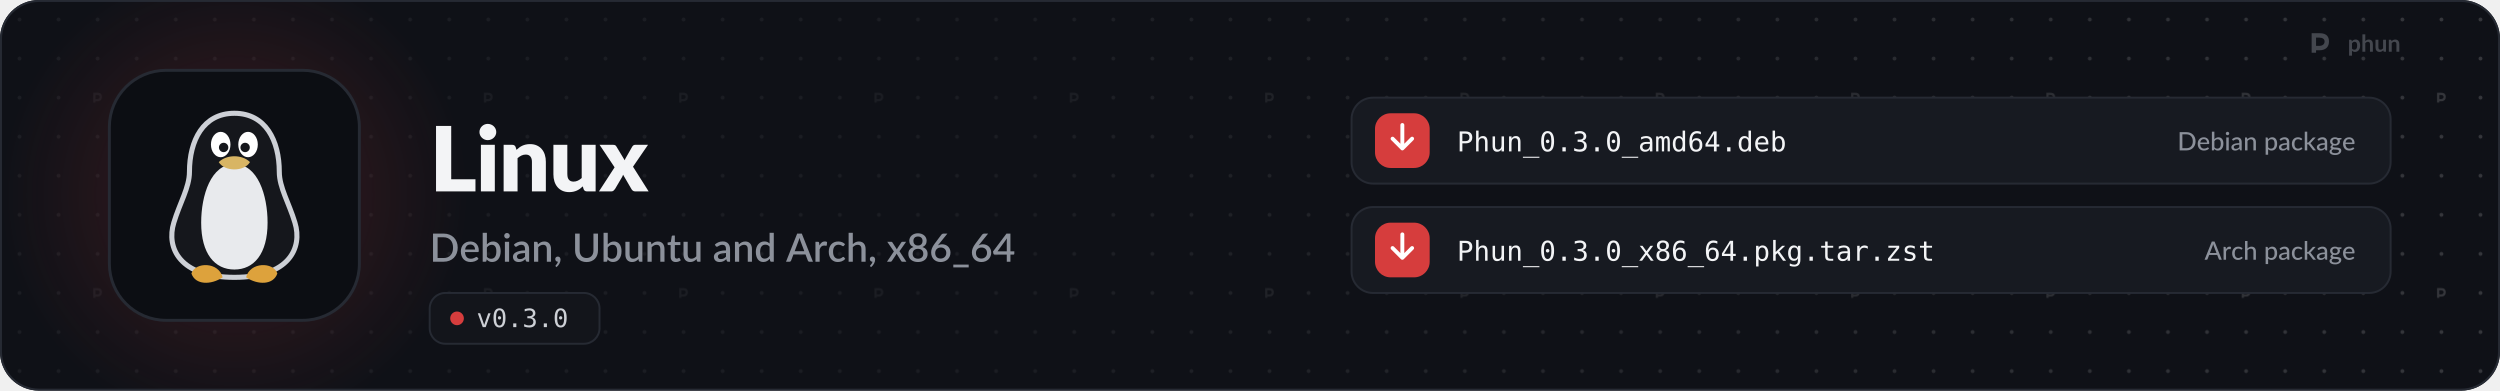
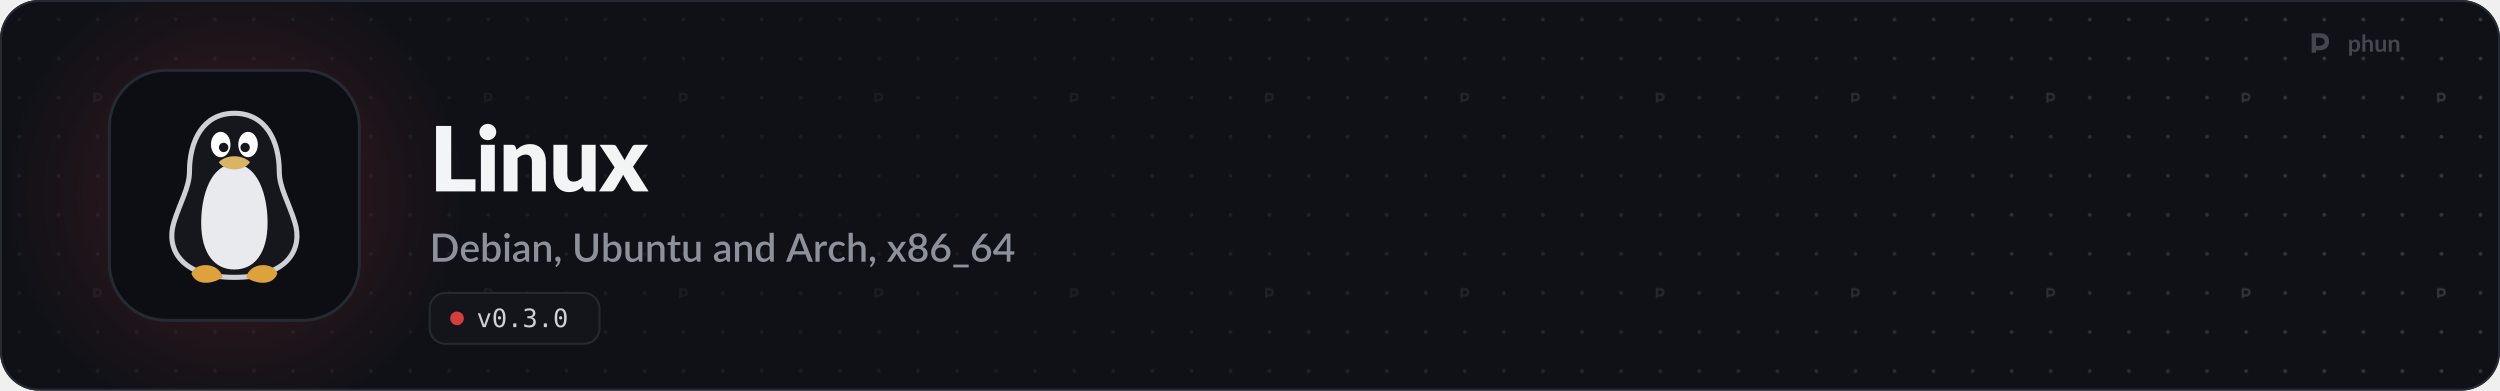
<svg xmlns="http://www.w3.org/2000/svg" width="1280" height="200" viewBox="0 0 1280 200" role="img" aria-labelledby="t d">
  <style>
  .pulse { animation: pulse 2.6s ease-in-out infinite; }
  .pulse.b { animation-delay: .5s; }
  .pulse.c { animation-delay: 1s; }
  @keyframes pulse { 0%, 100% { opacity: 1; } 50% { opacity: .35; } }
  .flow { stroke-dasharray: 4 6; animation: flow 1.6s linear infinite; }
  @keyframes flow { to { stroke-dashoffset: -20; } }
  .blink { animation: blink 1.1s steps(1) infinite; }
  @keyframes blink { 50% { opacity: 0; } }
  .rise { animation: rise .7s cubic-bezier(.2,.7,.2,1) both; }
  @keyframes rise { from { opacity: 0; transform: translateY(8px); } }
  .spin { transform-box: fill-box; transform-origin: center; animation: spin 6s linear infinite; }
  @keyframes spin { to { transform: rotate(360deg); } }
  .bob { animation: bob 3s ease-in-out infinite; }
  @keyframes bob { 50% { transform: translateY(-4px); } }

  .sway { transform-box: view-box; transform-origin: 52px 22px; animation: sway 3.2s ease-in-out infinite; }
  @keyframes sway { 0%, 100% { transform: rotate(-6deg); } 50% { transform: rotate(8deg); } }
  .pane { animation: pane 4s ease-in-out infinite; }
  @keyframes pane { 0%, 100% { opacity: .55; } 12%, 30% { opacity: 1; } 45% { opacity: .55; } }
  .waddle { transform-box: view-box; transform-origin: 50px 96px; animation: waddle 1.6s ease-in-out infinite; }
  @keyframes waddle { 0%, 100% { transform: rotate(-5deg); } 50% { transform: rotate(5deg); } }
  .lid { transform-box: fill-box; transform-origin: center; animation: lid 4.5s infinite; }
  @keyframes lid { 0%, 92%, 100% { transform: scaleY(1); } 95% { transform: scaleY(.1); } }
  .drop { animation: drop 1.8s ease-in-out infinite; }
  @keyframes drop { 0%, 100% { transform: translateY(-2px); } 50% { transform: translateY(3px); } }

  @media (prefers-reduced-motion: reduce) { * { animation: none !important; } }
</style>
  <defs>
    <path id="k21" d="M1019 -270L1019 0L141 0L141 -1457L479 -1457L479 -270L1019 -270Z" />
    <path id="k98" d="M422 -1037L422 0L112 0L112 -1037L422 -1037ZM454 -1321Q454 -1284 439 -1251.5Q424 -1219 398 -1194.5Q372 -1170 337.5 -1155.5Q303 -1141 264 -1141Q226 -1141 193 -1155.5Q160 -1170 134.5 -1194.5Q109 -1219 94.5 -1251.5Q80 -1284 80 -1321Q80 -1359 94.5 -1392Q109 -1425 134.5 -1450Q160 -1475 193 -1489Q226 -1503 264 -1503Q303 -1503 337.5 -1489Q372 -1475 398 -1450Q424 -1425 439 -1392Q454 -1359 454 -1321Z" />
    <path id="k109" d="M391 -925Q421 -953 453 -977Q485 -1001 521.5 -1017.5Q558 -1034 600.5 -1043.5Q643 -1053 693 -1053Q778 -1053 843.5 -1023.5Q909 -994 954 -941.5Q999 -889 1022 -816.5Q1045 -744 1045 -659L1045 0L735 0L735 -659Q735 -735 700 -777.5Q665 -820 597 -820Q546 -820 501.5 -798.5Q457 -777 415 -740L415 0L105 0L105 -1037L297 -1037Q355 -1037 373 -985L391 -925Z" />
    <path id="k134" d="M1035 -1037L1035 0L843 0Q785 0 767 -52L749 -112Q719 -83 687 -59.5Q655 -36 618.5 -19.5Q582 -3 539.5 6.5Q497 16 447 16Q362 16 296.5 -13.5Q231 -43 186 -96Q141 -149 118 -221Q95 -293 95 -379L95 -1037L405 -1037L405 -379Q405 -302 440 -260Q475 -218 543 -218Q594 -218 638.5 -239.5Q683 -261 725 -298L725 -1037L1035 -1037Z" />
    <path id="k138" d="M1097 0L799 0Q766 0 745.5 -16Q725 -32 713 -54L528 -372Q523 -355 516 -340Q509 -325 501 -312L349 -54Q335 -34 316 -17Q297 0 267 0L-9 0L339 -536L5 -1037L303 -1037Q336 -1037 351.5 -1028.5Q367 -1020 379 -1000L564 -693Q570 -711 579 -728.5Q588 -746 599 -764L731 -995Q745 -1017 760.5 -1027Q776 -1037 799 -1037L1083 -1037L749 -550L1097 0Z" />
    <path id="s9" d="M1435 -720Q1435 -560 1383 -427.5Q1331 -295 1236.5 -200Q1142 -105 1009.5 -52.5Q877 0 715 0L171 0L171 -1440L715 -1440Q877 -1440 1009.5 -1387.5Q1142 -1335 1236.5 -1240Q1331 -1145 1383 -1012.5Q1435 -880 1435 -720ZM1196 -720Q1196 -844 1162.5 -943Q1129 -1042 1066.5 -1110Q1004 -1178 915 -1214.5Q826 -1251 715 -1251L406 -1251L406 -189L715 -189Q826 -189 915 -225Q1004 -261 1066.5 -329.5Q1129 -398 1162.5 -496.5Q1196 -595 1196 -720Z" />
    <path id="s59" d="M800 -625Q800 -679 784.5 -725.5Q769 -772 739 -806.5Q709 -841 664.5 -860.5Q620 -880 562 -880Q445 -880 378 -813Q311 -746 293 -625L800 -625ZM287 -493Q291 -406 314 -342.5Q337 -279 375.5 -237Q414 -195 467.5 -174.5Q521 -154 587 -154Q650 -154 696 -168.5Q742 -183 776 -200.5Q810 -218 834 -232.5Q858 -247 878 -247Q904 -247 918 -227L979 -148Q941 -103 893 -72Q845 -41 791 -21.5Q737 -2 680 6.5Q623 15 569 15Q463 15 372.5 -20.5Q282 -56 215.5 -125Q149 -194 111.5 -296Q74 -398 74 -531Q74 -637 107.5 -729Q141 -821 203.5 -889Q266 -957 355.5 -996.5Q445 -1036 558 -1036Q652 -1036 732 -1005.5Q812 -975 870 -916Q928 -857 960.5 -771.5Q993 -686 993 -577Q993 -527 982 -510Q971 -493 942 -493L287 -493Z" />
    <path id="s48" d="M346 -256Q391 -198 444.5 -174.5Q498 -151 561 -151Q688 -151 759 -243Q830 -335 830 -528Q830 -704 768.5 -785Q707 -866 593 -866Q514 -866 455.5 -830.5Q397 -795 346 -729L346 -256ZM346 -885Q409 -954 487 -995Q565 -1036 665 -1036Q754 -1036 825.5 -1001.5Q897 -967 947 -902Q997 -837 1024 -744.5Q1051 -652 1051 -536Q1051 -412 1020.5 -310.5Q990 -209 933 -136.5Q876 -64 795 -24.5Q714 15 614 15Q565 15 525 5.5Q485 -4 451 -22Q417 -40 388.5 -65Q360 -90 334 -122L325 -43Q320 -20 307 -10Q294 0 271 0L131 0L131 -1480L346 -1480L346 -885Z" />
    <path id="s98" d="M355 -1020L355 0L140 0L140 -1020L355 -1020ZM391 -1328Q391 -1299 379.5 -1273Q368 -1247 348 -1227.5Q328 -1208 301.5 -1196.5Q275 -1185 245 -1185Q216 -1185 190.5 -1196.5Q165 -1208 146 -1227.5Q127 -1247 115.5 -1273Q104 -1299 104 -1328Q104 -1358 115.5 -1384Q127 -1410 146 -1429.5Q165 -1449 190.5 -1460.5Q216 -1472 245 -1472Q275 -1472 301.5 -1460.5Q328 -1449 348 -1429.5Q368 -1410 379.5 -1384Q391 -1358 391 -1328Z" />
    <path id="s45" d="M676 -446Q561 -442 482 -427.5Q403 -413 354 -390.5Q305 -368 283.5 -337Q262 -306 262 -269Q262 -233 273.5 -207.5Q285 -182 305.5 -165.5Q326 -149 353.5 -141.5Q381 -134 414 -134Q498 -134 558.5 -165.5Q619 -197 676 -257L676 -446ZM106 -878Q279 -1039 518 -1039Q606 -1039 674.5 -1010.5Q743 -982 789.5 -930Q836 -878 860.5 -806.5Q885 -735 885 -648L885 0L789 0Q758 0 742 -9.5Q726 -19 715 -48L694 -131Q655 -96 617 -68.5Q579 -41 538.5 -22Q498 -3 451.5 6.5Q405 16 349 16Q287 16 233.5 -1Q180 -18 141 -52.5Q102 -87 79.5 -138Q57 -189 57 -258Q57 -317 88.5 -373Q120 -429 192.5 -473.5Q265 -518 383.5 -547Q502 -576 676 -580L676 -648Q676 -758 629 -812Q582 -866 491 -866Q429 -866 387 -850.5Q345 -835 314 -817Q283 -799 259 -783.5Q235 -768 208 -768Q186 -768 170.5 -779.5Q155 -791 145 -808L106 -878Z" />
    <path id="s109" d="M332 -885Q365 -919 400.5 -946.5Q436 -974 476 -994Q516 -1014 561 -1025Q606 -1036 659 -1036Q743 -1036 806.5 -1008Q870 -980 913.5 -929Q957 -878 979 -806.5Q1001 -735 1001 -649L1001 0L787 0L787 -649Q787 -752 739.5 -809Q692 -866 595 -866Q523 -866 461.5 -833Q400 -800 346 -743L346 0L131 0L131 -1020L261 -1020Q305 -1020 317 -979L332 -885Z" />
    <path id="s311" d="M227 -1Q198 -1 174 -11.5Q150 -22 132.5 -40.5Q115 -59 105.5 -84Q96 -109 96 -139Q96 -165 105.5 -188Q115 -211 132.5 -228Q150 -245 174.5 -254.5Q199 -264 228 -264Q262 -264 288 -251.5Q314 -239 331.5 -217.5Q349 -196 357.5 -167.5Q366 -139 366 -107Q366 -61 352.5 -10Q339 41 312.5 91.5Q286 142 247.5 190Q209 238 160 278L123 244Q115 236 111.5 229Q108 222 108 211Q108 194 125 179Q135 168 151 150Q167 132 183 109Q199 86 212.5 58Q226 30 232 -1L227 -1Z" />
    <path id="s38" d="M739 -189Q822 -189 887.5 -217Q953 -245 998.5 -295Q1044 -345 1068 -415.5Q1092 -486 1092 -572L1092 -1440L1325 -1440L1325 -572Q1325 -445 1284.5 -337Q1244 -229 1168 -150.5Q1092 -72 983.5 -27.5Q875 17 739 17Q603 17 494.5 -27.5Q386 -72 310 -150.5Q234 -229 193.5 -337Q153 -445 153 -572L153 -1440L387 -1440L387 -573Q387 -487 411 -416.5Q435 -346 480 -295.5Q525 -245 590.5 -217Q656 -189 739 -189Z" />
    <path id="s134" d="M991 -1020L991 0L861 0Q818 0 806 -41L790 -136Q758 -102 722.5 -74Q687 -46 647 -26Q607 -6 561.5 5Q516 16 464 16Q380 16 316 -12Q252 -40 208.5 -91Q165 -142 143 -213.5Q121 -285 121 -371L121 -1020L336 -1020L336 -371Q336 -268 383.5 -211Q431 -154 528 -154Q599 -154 660.5 -186.5Q722 -219 776 -276L776 -1020L991 -1020Z" />
    <path id="s124" d="M458 16Q331 16 262.5 -55.5Q194 -127 194 -257L194 -851L82 -851Q64 -851 51 -862.5Q38 -874 38 -897L38 -984L203 -1008L250 -1303Q255 -1320 267 -1330.5Q279 -1341 299 -1341L409 -1341L409 -1006L692 -1006L692 -851L409 -851L409 -272Q409 -217 436 -188Q463 -159 508 -159Q533 -159 551 -165.5Q569 -172 582 -179.5Q595 -187 604.5 -193.5Q614 -200 623 -200Q641 -200 652 -180L716 -75Q666 -31 598 -7.5Q530 16 458 16Z" />
    <path id="s55" d="M782 -769Q737 -827 683 -850Q629 -873 566 -873Q440 -873 369 -780.5Q298 -688 298 -507Q298 -413 314 -346.5Q330 -280 360 -238Q390 -196 433 -177Q476 -158 530 -158Q612 -158 671.5 -193.5Q731 -229 782 -294L782 -769ZM997 -1480L997 0L867 0Q824 0 812 -41L793 -152Q729 -77 647.5 -31Q566 15 458 15Q372 15 302 -19.5Q232 -54 182 -120Q132 -186 104.5 -283.5Q77 -381 77 -507Q77 -621 107.5 -718Q138 -815 195 -886.5Q252 -958 333.5 -998.5Q415 -1039 516 -1039Q606 -1039 669 -1010.5Q732 -982 782 -931L782 -1480L997 -1480Z" />
    <path id="s3" d="M933 -540L735 -1066Q711 -1127 686 -1221Q675 -1174 662 -1134.5Q649 -1095 638 -1065L440 -540L933 -540ZM1376 0L1195 0Q1164 0 1145 -15.5Q1126 -31 1116 -54L996 -372L376 -372L256 -54Q248 -34 228 -17Q208 0 178 0L-3 0L568 -1440L805 -1440L1376 0Z" />
    <path id="s117" d="M334 -831Q382 -928 450 -983.5Q518 -1039 613 -1039Q646 -1039 675 -1031.5Q704 -1024 727 -1009L712 -847Q708 -830 699.5 -823.5Q691 -817 677 -817Q662 -817 634 -822.5Q606 -828 575 -828Q530 -828 495.5 -815Q461 -802 433.5 -777Q406 -752 385 -716Q364 -680 346 -634L346 0L131 0L131 -1020L256 -1020Q290 -1020 303 -1007.5Q316 -995 321 -964L334 -831Z" />
    <path id="s49" d="M852 -820Q842 -807 833 -800Q824 -793 807 -793Q790 -793 771.5 -805Q753 -817 727.5 -831.5Q702 -846 666 -858Q630 -870 576 -870Q506 -870 453.5 -845Q401 -820 365.5 -773.5Q330 -727 312.5 -660.5Q295 -594 295 -511Q295 -425 314 -358Q333 -291 368.5 -245Q404 -199 454.5 -175Q505 -151 568 -151Q630 -151 669 -166Q708 -181 734 -199Q760 -217 778.5 -232Q797 -247 818 -247Q844 -247 858 -227L919 -148Q882 -103 837 -72Q792 -41 742 -21.5Q692 -2 638 6.5Q584 15 529 15Q434 15 351.5 -20.5Q269 -56 207.5 -123.5Q146 -191 110.5 -288.5Q75 -386 75 -511Q75 -624 107 -720.5Q139 -817 200.5 -887Q262 -957 353 -996.5Q444 -1036 563 -1036Q674 -1036 758.5 -1000Q843 -964 909 -898L852 -820Z" />
    <path id="s95" d="M346 -899Q409 -961 484 -998.5Q559 -1036 659 -1036Q743 -1036 806.5 -1008Q870 -980 913.5 -929Q957 -878 979 -806.5Q1001 -735 1001 -649L1001 0L787 0L787 -649Q787 -752 739.5 -809Q692 -866 595 -866Q523 -866 461.5 -833Q400 -800 346 -743L346 0L131 0L131 -1480L346 -1480L346 -899Z" />
    <path id="s138" d="M1007 0L801 0Q776 0 761.5 -13Q747 -26 738 -42L503 -419Q494 -385 479 -360L266 -42Q255 -26 241.5 -13Q228 0 206 0L14 0L367 -526L28 -1020L234 -1020Q259 -1020 270.5 -1012.5Q282 -1005 291 -990L522 -630Q531 -663 550 -693L745 -986Q765 -1020 796 -1020L993 -1020L654 -535L1007 0Z" />
    <path id="s1142" d="M580 -154Q645 -154 696 -172.5Q747 -191 781.5 -224.5Q816 -258 834 -304Q852 -350 852 -404Q852 -470 831.5 -518Q811 -566 774.5 -597.5Q738 -629 688 -644.5Q638 -660 580 -660Q522 -660 472 -644.5Q422 -629 385.5 -597.5Q349 -566 328.5 -518Q308 -470 308 -404Q308 -350 326 -304Q344 -258 378.5 -224.5Q413 -191 464 -172.5Q515 -154 580 -154ZM580 -1291Q521 -1291 476.5 -1273Q432 -1255 403 -1225Q374 -1195 359.5 -1154.5Q345 -1114 345 -1069Q345 -1024 357.5 -981Q370 -938 397.5 -904.5Q425 -871 470 -851Q515 -831 580 -831Q645 -831 690 -851Q735 -871 762.5 -904.5Q790 -938 802.5 -981Q815 -1024 815 -1069Q815 -1114 800.5 -1154.5Q786 -1195 756.5 -1225Q727 -1255 683 -1273Q639 -1291 580 -1291ZM807 -751Q940 -710 1006.5 -621Q1073 -532 1073 -400Q1073 -305 1037 -228Q1001 -151 936 -97Q871 -43 780.5 -13.5Q690 16 580 16Q470 16 379.5 -13.5Q289 -43 224 -97Q159 -151 123 -228Q87 -305 87 -400Q87 -532 153.5 -621Q220 -710 353 -751Q245 -794 190.5 -876Q136 -958 136 -1073Q136 -1154 168 -1224Q200 -1294 258.5 -1345.5Q317 -1397 399 -1426.5Q481 -1456 580 -1456Q679 -1456 760.5 -1426.5Q842 -1397 900.5 -1345.5Q959 -1294 991.5 -1224Q1024 -1154 1024 -1073Q1024 -958 969.5 -876Q915 -794 807 -751Z" />
    <path id="s1141" d="M578 -162Q643 -162 697 -183.5Q751 -205 789.5 -243Q828 -281 849 -333Q870 -385 870 -446Q870 -512 849.5 -564.5Q829 -617 791.5 -653Q754 -689 701.5 -708.5Q649 -728 586 -728Q521 -728 468.5 -706Q416 -684 379 -646Q342 -608 322 -557Q302 -506 302 -449Q302 -385 320 -332Q338 -279 373 -241.5Q408 -204 459.5 -183Q511 -162 578 -162ZM499 -910Q483 -890 468.5 -872Q454 -854 440 -836Q486 -862 541 -877Q596 -892 659 -892Q743 -892 820 -864.5Q897 -837 955.5 -782.5Q1014 -728 1049 -647.5Q1084 -567 1084 -462Q1084 -362 1047.5 -275Q1011 -188 945 -123.5Q879 -59 786.5 -21.5Q694 16 582 16Q470 16 380 -20Q290 -56 226.5 -121.5Q163 -187 129 -279Q95 -371 95 -484Q95 -582 137 -689Q179 -796 267 -914L621 -1389Q637 -1410 667.5 -1425Q698 -1440 736 -1440L926 -1440L499 -910Z" />
    <path id="s333" d="M857 148L857 290L69 290L69 148L857 148Z" />
    <path id="s403" d="M721 -532L721 -1058Q721 -1121 730 -1196L246 -532L721 -532ZM1107 -532L1107 -408Q1107 -390 1095.5 -377Q1084 -364 1061 -364L908 -364L908 0L721 0L721 -364L98 -364Q75 -364 58.5 -377.5Q42 -391 37 -411L15 -521L706 -1441L908 -1441L908 -532L1107 -532Z" />
    <path id="o89" d="M100 -1120L291 -1120L616 -180L942 -1120L1133 -1120L735 0L498 0L100 -1120Z" />
    <path id="o19" d="M483 -750Q483 -805 521.5 -845Q560 -885 614 -885Q670 -885 710 -845Q750 -805 750 -750Q750 -694 710.5 -655Q671 -616 614 -616Q558 -616 520.5 -654Q483 -692 483 -750ZM616 -1360Q475 -1360 405.5 -1208Q336 -1056 336 -745Q336 -435 405.5 -283Q475 -131 616 -131Q758 -131 827.5 -283Q897 -435 897 -745Q897 -1056 827.5 -1208Q758 -1360 616 -1360ZM616 -1520Q855 -1520 977.5 -1324Q1100 -1128 1100 -745Q1100 -363 977.5 -167Q855 29 616 29Q377 29 255 -167Q133 -363 133 -745Q133 -1128 255 -1324Q377 -1520 616 -1520Z" />
    <path id="o17" d="M489 -305L741 -305L741 0L489 0L489 -305Z" />
    <path id="o22" d="M776 -799Q923 -760 1001 -660.5Q1079 -561 1079 -412Q1079 -206 940.5 -88.5Q802 29 557 29Q454 29 347 10Q240 -9 137 -45L137 -246Q239 -193 338 -167Q437 -141 535 -141Q701 -141 790 -216Q879 -291 879 -432Q879 -562 790 -638.5Q701 -715 549 -715L395 -715L395 -881L549 -881Q688 -881 766 -942Q844 -1003 844 -1112Q844 -1227 771.5 -1288.5Q699 -1350 565 -1350Q476 -1350 381 -1330Q286 -1310 182 -1270L182 -1456Q303 -1488 397.5 -1504Q492 -1520 565 -1520Q783 -1520 913.5 -1410.5Q1044 -1301 1044 -1120Q1044 -997 975.5 -915Q907 -833 776 -799Z" />
-     <path id="o51" d="M399 -1327L399 -766L633 -766Q773 -766 851.5 -840Q930 -914 930 -1047Q930 -1180 852 -1253.5Q774 -1327 633 -1327L399 -1327ZM197 -1493L633 -1493Q883 -1493 1012 -1379.5Q1141 -1266 1141 -1047Q1141 -826 1012.5 -713Q884 -600 633 -600L399 -600L399 0L197 0L197 -1493Z" />
-     <path id="o75" d="M1051 -694L1051 0L866 0L866 -694Q866 -845 813 -916Q760 -987 647 -987Q518 -987 448.5 -895.5Q379 -804 379 -633L379 0L195 0L195 -1556L379 -1556L379 -952Q428 -1048 512 -1097.5Q596 -1147 711 -1147Q882 -1147 966.5 -1034.5Q1051 -922 1051 -694Z" />
-     <path id="o88" d="M195 -424L195 -1118L379 -1118L379 -424Q379 -273 432.5 -202Q486 -131 598 -131Q728 -131 797 -222.5Q866 -314 866 -485L866 -1118L1051 -1118L1051 0L866 0L866 -168Q817 -71 732.5 -21Q648 29 535 29Q363 29 279 -83.5Q195 -196 195 -424Z" />
-     <path id="o81" d="M1051 -694L1051 0L866 0L866 -694Q866 -845 813 -916Q760 -987 647 -987Q518 -987 448.5 -895.5Q379 -804 379 -633L379 0L195 0L195 -1120L379 -1120L379 -952Q428 -1048 512 -1097.5Q596 -1147 711 -1147Q882 -1147 966.5 -1034.5Q1051 -922 1051 -694Z" />
-     <path id="o66" d="M1233 403L1233 483L0 483L0 403L1233 403Z" />
-     <path id="o68" d="M702 -563L641 -563Q480 -563 398.5 -506.5Q317 -450 317 -338Q317 -237 378 -181Q439 -125 547 -125Q699 -125 786 -230.5Q873 -336 874 -522L874 -563L702 -563ZM1059 -639L1059 0L874 0L874 -166Q815 -66 725.5 -18.5Q636 29 508 29Q337 29 235 -67.5Q133 -164 133 -326Q133 -513 258.5 -610Q384 -707 627 -707L874 -707L874 -736Q873 -870 806 -930.5Q739 -991 592 -991Q498 -991 402 -964Q306 -937 215 -885L215 -1069Q317 -1108 410.5 -1127.5Q504 -1147 592 -1147Q731 -1147 829.5 -1106Q928 -1065 989 -983Q1027 -933 1043 -859.5Q1059 -786 1059 -639Z" />
-     <path id="o80" d="M676 -1006Q710 -1078 762.5 -1112.5Q815 -1147 889 -1147Q1024 -1147 1079.5 -1042.5Q1135 -938 1135 -649L1135 0L967 0L967 -641Q967 -878 940.5 -935.5Q914 -993 844 -993Q764 -993 734.5 -931.5Q705 -870 705 -641L705 0L537 0L537 -641Q537 -881 508.5 -937Q480 -993 406 -993Q333 -993 304.5 -931.5Q276 -870 276 -641L276 0L109 0L109 -1120L276 -1120L276 -1024Q309 -1084 358.5 -1115.5Q408 -1147 471 -1147Q547 -1147 597.5 -1112Q648 -1077 676 -1006Z" />
-     <path id="o71" d="M858 -977L858 -1556L1042 -1556L1042 0L858 0L858 -141Q812 -58 735.5 -14.5Q659 29 559 29Q356 29 239.5 -128.5Q123 -286 123 -563Q123 -836 240 -991.5Q357 -1147 559 -1147Q660 -1147 737 -1103.5Q814 -1060 858 -977ZM317 -559Q317 -345 385 -236Q453 -127 586 -127Q719 -127 788.5 -237Q858 -347 858 -559Q858 -772 788.5 -881.5Q719 -991 586 -991Q453 -991 385 -882Q317 -773 317 -559Z" />
-     <path id="o25" d="M991 -1460L991 -1274Q928 -1311 857 -1330.5Q786 -1350 709 -1350Q517 -1350 418 -1205.5Q319 -1061 319 -780Q367 -880 452 -933.5Q537 -987 647 -987Q863 -987 981.5 -854.5Q1100 -722 1100 -479Q1100 -237 978 -104Q856 29 635 29Q375 29 254 -157.5Q133 -344 133 -745Q133 -1123 278.5 -1321.5Q424 -1520 700 -1520Q774 -1520 848 -1504.5Q922 -1489 991 -1460ZM631 -829Q502 -829 428 -736Q354 -643 354 -479Q354 -315 428 -222Q502 -129 631 -129Q765 -129 833 -217.5Q901 -306 901 -479Q901 -653 833 -741Q765 -829 631 -829Z" />
-     <path id="o23" d="M735 -1309L264 -520L735 -520L735 -1309ZM702 -1493L936 -1493L936 -520L1135 -520L1135 -356L936 -356L936 0L735 0L735 -356L102 -356L102 -547L702 -1493Z" />
-     <path id="o72" d="M1112 -606L1112 -516L315 -516L315 -510Q315 -327 410.5 -227Q506 -127 680 -127Q768 -127 864 -155Q960 -183 1069 -240L1069 -57Q964 -14 866.5 7.5Q769 29 678 29Q417 29 270 -127.5Q123 -284 123 -559Q123 -827 267 -987Q411 -1147 651 -1147Q865 -1147 988.5 -1002Q1112 -857 1112 -606ZM928 -660Q924 -822 851.5 -906.5Q779 -991 643 -991Q510 -991 424 -903Q338 -815 322 -659L928 -660Z" />
-     <path id="o69" d="M918 -559Q918 -773 850 -882Q782 -991 649 -991Q515 -991 446 -881.5Q377 -772 377 -559Q377 -347 446 -237Q515 -127 649 -127Q782 -127 850 -236Q918 -345 918 -559ZM377 -977Q421 -1059 498.5 -1103Q576 -1147 678 -1147Q880 -1147 996 -991.5Q1112 -836 1112 -563Q1112 -286 995.5 -128.5Q879 29 676 29Q576 29 499.5 -14.5Q423 -58 377 -141L377 0L193 0L193 -1556L377 -1556L377 -977Z" />
-     <path id="m9" d="M1430 -718Q1430 -557 1378.5 -425Q1327 -293 1233 -198.5Q1139 -104 1008 -52Q877 0 717 0L177 0L177 -1436L717 -1436Q877 -1436 1008 -1384Q1139 -1332 1233 -1237.5Q1327 -1143 1378.5 -1010.5Q1430 -878 1430 -718ZM1212 -718Q1212 -846 1177 -947.5Q1142 -1049 1077.5 -1119.5Q1013 -1190 921.5 -1227Q830 -1264 717 -1264L391 -1264L391 -172L717 -172Q830 -172 921.5 -209Q1013 -246 1077.5 -316.5Q1142 -387 1177 -488Q1212 -589 1212 -718Z" />
-     <path id="m59" d="M810 -621Q810 -679 793.5 -728Q777 -777 745 -813Q713 -849 667 -869Q621 -889 561 -889Q438 -889 367.5 -818Q297 -747 278 -621L810 -621ZM971 -145Q935 -103 888 -72.5Q841 -42 788 -23Q735 -4 678.5 5Q622 14 567 14Q462 14 372.5 -21.5Q283 -57 217.5 -125.5Q152 -194 115.5 -295.5Q79 -397 79 -529Q79 -635 112 -726.5Q145 -818 206.5 -886Q268 -954 357 -993Q446 -1032 557 -1032Q650 -1032 728.5 -1001.5Q807 -971 864 -913Q921 -855 953.5 -770Q986 -685 986 -576Q986 -531 976 -515.5Q966 -500 939 -500L273 -500Q276 -409 299 -341.5Q322 -274 362.5 -229Q403 -184 459 -162Q515 -140 584 -140Q649 -140 696.5 -155Q744 -170 778.5 -187.5Q813 -205 836.5 -220Q860 -235 878 -235Q902 -235 915 -217L971 -145Z" />
-     <path id="m48" d="M332 -250Q380 -187 436 -162Q492 -137 558 -137Q694 -137 767.5 -234Q841 -331 841 -527Q841 -708 776 -792.5Q711 -877 592 -877Q508 -877 446.5 -839Q385 -801 332 -731L332 -250ZM332 -876Q395 -946 475 -989Q555 -1032 657 -1032Q746 -1032 817.5 -997.5Q889 -963 939 -898.5Q989 -834 1016 -742Q1043 -650 1043 -534Q1043 -411 1012.5 -310Q982 -209 925.5 -137Q869 -65 788 -25.5Q707 14 606 14Q557 14 516 4.5Q475 -5 440.5 -23Q406 -41 377 -67Q348 -93 322 -126L313 -41Q305 0 263 0L137 0L137 -1476L332 -1476L332 -876Z" />
-     <path id="m98" d="M341 -1016L341 0L146 0L146 -1016L341 -1016ZM378 -1330Q378 -1303 367 -1278.5Q356 -1254 337.5 -1235.5Q319 -1217 294 -1206.5Q269 -1196 242 -1196Q215 -1196 191 -1206.5Q167 -1217 148.5 -1235.5Q130 -1254 119.5 -1278.5Q109 -1303 109 -1330Q109 -1358 119.5 -1382.5Q130 -1407 148.5 -1425.5Q167 -1444 191 -1454.5Q215 -1465 242 -1465Q269 -1465 294 -1454.5Q319 -1444 337.5 -1425.5Q356 -1407 367 -1382.5Q378 -1358 378 -1330Z" />
-     <path id="m45" d="M683 -451Q564 -447 481 -432.5Q398 -418 346 -394Q294 -370 271 -337.5Q248 -305 248 -265Q248 -227 260.5 -199.5Q273 -172 294.5 -154.5Q316 -137 345 -129Q374 -121 408 -121Q453 -121 490.5 -130Q528 -139 561 -155.5Q594 -172 624 -196Q654 -220 683 -251L683 -451ZM111 -874Q196 -955 295.5 -995Q395 -1035 514 -1035Q601 -1035 668 -1006.5Q735 -978 781 -927Q827 -876 850.5 -805Q874 -734 874 -648L874 0L787 0Q758 0 743 -9.5Q728 -19 719 -45L698 -134Q659 -98 621 -70.5Q583 -43 541.5 -23.5Q500 -4 453 6Q406 16 349 16Q289 16 236.5 -0.5Q184 -17 145 -51Q106 -85 83.5 -136Q61 -187 61 -255Q61 -315 93.5 -370.5Q126 -426 199.5 -470Q273 -514 391.5 -542Q510 -570 683 -574L683 -648Q683 -763 634 -820Q585 -877 490 -877Q426 -877 382.5 -861Q339 -845 307.5 -825.5Q276 -806 252.5 -790Q229 -774 204 -774Q184 -774 169.5 -785Q155 -796 146 -811L111 -874Z" />
-     <path id="m109" d="M320 -875Q353 -910 389 -939Q425 -968 465.5 -988.5Q506 -1009 552.5 -1020.5Q599 -1032 652 -1032Q736 -1032 799.5 -1004Q863 -976 906 -925.5Q949 -875 971 -804Q993 -733 993 -647L993 0L797 0L797 -647Q797 -756 747 -816.5Q697 -877 594 -877Q519 -877 453.5 -841.5Q388 -806 332 -745L332 0L137 0L137 -1016L254 -1016Q295 -1016 305 -977L320 -875Z" />
-     <path id="m114" d="M332 -250Q380 -187 435.5 -162Q491 -137 560 -137Q694 -137 767.5 -233.5Q841 -330 841 -515Q841 -612 824.5 -680.5Q808 -749 776.5 -792.5Q745 -836 699 -856.5Q653 -877 595 -877Q510 -877 447.5 -839Q385 -801 332 -731L332 -250ZM322 -864Q354 -902 390.5 -933.5Q427 -965 469 -987.5Q511 -1010 558.5 -1022.5Q606 -1035 660 -1035Q747 -1035 817.5 -1001Q888 -967 938 -901Q988 -835 1015.5 -738Q1043 -641 1043 -515Q1043 -402 1012.5 -305.5Q982 -209 925.5 -138Q869 -67 787.5 -26.5Q706 14 604 14Q513 14 448 -16Q383 -46 332 -100L332 341L137 341L137 -1016L254 -1016Q295 -1016 305 -977L322 -864Z" />
-     <path id="m49" d="M849 -826Q840 -815 831.5 -808.5Q823 -802 807 -802Q791 -802 773.5 -814.5Q756 -827 729.5 -841.5Q703 -856 665.5 -868.5Q628 -881 573 -881Q501 -881 446 -855Q391 -829 354.5 -781Q318 -733 299 -664Q280 -595 280 -509Q280 -420 300 -350.5Q320 -281 357 -233.5Q394 -186 447 -161.5Q500 -137 565 -137Q628 -137 669 -152.5Q710 -168 737 -186Q764 -204 782 -219.5Q800 -235 819 -235Q843 -235 856 -217L912 -145Q877 -102 833.5 -72Q790 -42 741 -23Q692 -4 638.5 5Q585 14 530 14Q435 14 352.5 -21Q270 -56 209.5 -123Q149 -190 114 -287.5Q79 -385 79 -509Q79 -622 110.5 -718Q142 -814 203.5 -883.5Q265 -953 355 -992.5Q445 -1032 561 -1032Q670 -1032 753 -997Q836 -962 901 -898L849 -826Z" />
-     <path id="m104" d="M332 -1476L332 -613L378 -613Q399 -613 413 -619Q427 -625 442 -643L746 -978Q760 -997 777 -1006.5Q794 -1016 820 -1016L998 -1016L639 -623Q610 -586 577 -566Q596 -553 610.5 -536Q625 -519 639 -499L1021 0L846 0Q822 0 804.5 -8Q787 -16 773 -37L459 -445Q444 -468 429 -474.5Q414 -481 384 -481L332 -481L332 0L137 0L137 -1476L332 -1476Z" />
-     <path id="m93" d="M494 -507Q546 -507 585.5 -521Q625 -535 651.5 -560.5Q678 -586 691.5 -622Q705 -658 705 -701Q705 -789 651.5 -841.5Q598 -894 494 -894Q391 -894 337.5 -841.5Q284 -789 284 -701Q284 -658 297.5 -622.5Q311 -587 337.5 -561.5Q364 -536 403.5 -521.5Q443 -507 494 -507ZM805 53Q805 17 785 -4.5Q765 -26 730.5 -38.5Q696 -51 650 -56.5Q604 -62 553.5 -65Q503 -68 450 -70.5Q397 -73 348 -80Q296 -54 262.5 -17Q229 20 229 70Q229 102 245.5 130Q262 158 296.5 178.5Q331 199 383.5 210.5Q436 222 509 222Q581 222 636 209.5Q691 197 728.5 174.5Q766 152 785.5 121Q805 90 805 53ZM1003 -978L1003 -905Q1003 -869 958 -860L849 -844Q863 -813 871 -778.5Q879 -744 879 -706Q879 -631 850 -570.5Q821 -510 770 -467Q719 -424 648.5 -401Q578 -378 494 -378Q425 -378 365 -393Q335 -375 319.5 -353.5Q304 -332 304 -311Q304 -276 333.5 -259Q363 -242 410.5 -234.5Q458 -227 519.5 -225Q581 -223 644.5 -218.5Q708 -214 769.5 -202.5Q831 -191 878.5 -165.5Q926 -140 955.5 -95.5Q985 -51 985 20Q985 86 952.5 148Q920 210 858 258Q796 306 707 335Q618 364 505 364Q392 364 308.5 342Q225 320 169.5 283Q114 246 86.5 197Q59 148 59 95Q59 21 105 -30.5Q151 -82 232 -111Q188 -131 162 -165.5Q136 -200 136 -257Q136 -279 144 -302.5Q152 -326 168.5 -349.5Q185 -373 209.5 -394Q234 -415 266 -432Q191 -474 148 -543.5Q105 -613 105 -706Q105 -781 134 -841Q163 -901 214.5 -944Q266 -987 337.5 -1010Q409 -1033 494 -1033Q626 -1033 721 -978L1003 -978Z" />
-     <path id="o91" d="M1118 -1120L717 -584L1157 0L944 0L616 -449L289 0L76 0L516 -584L115 -1120L319 -1120L616 -715L911 -1120L1118 -1120Z" />
-     <path id="o27" d="M616 -709Q481 -709 407.5 -633.5Q334 -558 334 -420Q334 -282 408.5 -205.5Q483 -129 616 -129Q752 -129 825.5 -204.5Q899 -280 899 -420Q899 -557 824.5 -633Q750 -709 616 -709ZM440 -793Q311 -826 238.5 -916Q166 -1006 166 -1133Q166 -1311 287 -1415.5Q408 -1520 616 -1520Q825 -1520 946 -1415.5Q1067 -1311 1067 -1133Q1067 -1006 994.5 -916Q922 -826 793 -793Q943 -760 1022.5 -660Q1102 -560 1102 -401Q1102 -199 973 -85Q844 29 616 29Q388 29 259.5 -84.5Q131 -198 131 -399Q131 -559 210.5 -659.5Q290 -760 440 -793ZM367 -1114Q367 -994 431 -931Q495 -868 616 -868Q738 -868 802 -931Q866 -994 866 -1114Q866 -1236 802.5 -1300Q739 -1364 616 -1364Q495 -1364 431 -1299.5Q367 -1235 367 -1114Z" />
-     <path id="o83" d="M375 -141L375 426L190 426L190 -1120L375 -1120L375 -977Q421 -1060 497.5 -1103.5Q574 -1147 674 -1147Q877 -1147 992.5 -990Q1108 -833 1108 -555Q1108 -282 992 -126.5Q876 29 674 29Q572 29 495.5 -14.5Q419 -58 375 -141ZM915 -559Q915 -773 847.5 -882Q780 -991 647 -991Q513 -991 444 -881.5Q375 -772 375 -559Q375 -347 444 -237Q513 -127 647 -127Q780 -127 847.5 -236Q915 -345 915 -559Z" />
-     <path id="o78" d="M236 -1556L426 -1556L426 -655L909 -1120L1133 -1120L692 -698L1202 0L977 0L563 -578L426 -449L426 0L236 0L236 -1556Z" />
-     <path id="o74" d="M858 -569Q858 -776 790.5 -883.5Q723 -991 594 -991Q459 -991 388 -883.5Q317 -776 317 -569Q317 -362 388.5 -253.5Q460 -145 596 -145Q723 -145 790.5 -254Q858 -363 858 -569ZM1042 -72Q1042 180 923 310Q804 440 573 440Q497 440 414 426Q331 412 248 385L248 203Q346 249 426 271Q506 293 573 293Q722 293 790 212Q858 131 858 -45L858 -53L858 -178Q814 -84 738 -38Q662 8 553 8Q357 8 240 -149Q123 -306 123 -569Q123 -833 240 -990Q357 -1147 553 -1147Q661 -1147 736 -1104Q811 -1061 858 -971L858 -1116L1042 -1116L1042 -72Z" />
-     <path id="o87" d="M614 -1438L614 -1120L1032 -1120L1032 -977L614 -977L614 -369Q614 -245 661 -196Q708 -147 825 -147L1032 -147L1032 0L807 0Q600 0 515 -83Q430 -166 430 -369L430 -977L131 -977L131 -1120L430 -1120L430 -1438L614 -1438Z" />
-     <path id="o85" d="M1155 -889Q1096 -935 1035 -956Q974 -977 901 -977Q729 -977 638 -869Q547 -761 547 -557L547 0L362 0L362 -1120L547 -1120L547 -901Q593 -1020 688.5 -1083.5Q784 -1147 915 -1147Q983 -1147 1042 -1130Q1101 -1113 1155 -1077L1155 -889Z" />
-     <path id="o93" d="M227 -1122L1040 -1122L1040 -954L397 -150L1040 -150L1040 0L203 0L203 -170L846 -975L227 -975L227 -1122Z" />
-     <path id="o86" d="M973 -1081L973 -901Q894 -947 814 -970Q734 -993 651 -993Q526 -993 464.5 -952.5Q403 -912 403 -829Q403 -754 449 -717Q495 -680 678 -645L752 -631Q889 -605 959.5 -527Q1030 -449 1030 -324Q1030 -158 912 -64.5Q794 29 584 29Q501 29 410 11.5Q319 -6 213 -41L213 -231Q316 -178 410 -151.5Q504 -125 588 -125Q710 -125 777 -174.5Q844 -224 844 -313Q844 -441 599 -490L591 -492L522 -506Q363 -537 290 -610.5Q217 -684 217 -811Q217 -972 326 -1059.5Q435 -1147 637 -1147Q727 -1147 810 -1130.5Q893 -1114 973 -1081Z" />
-     <path id="m3" d="M940 -535L727 -1092Q704 -1149 681 -1236Q670 -1193 658.5 -1156Q647 -1119 636 -1090L424 -535L940 -535ZM1361 0L1197 0Q1169 0 1151 -14Q1133 -28 1125 -50L998 -383L365 -383L238 -50Q231 -31 212 -15.5Q193 0 166 0L2 0L574 -1436L789 -1436L1361 0Z" />
-     <path id="m117" d="M321 -821Q370 -921 439 -978Q508 -1035 605 -1035Q638 -1035 667.5 -1027.5Q697 -1020 719 -1005L706 -858Q699 -831 673 -831Q659 -831 631 -836.5Q603 -842 571 -842Q524 -842 488 -828.5Q452 -815 423.5 -788.5Q395 -762 373 -723.5Q351 -685 332 -636L332 0L137 0L137 -1016L249 -1016Q281 -1016 292.5 -1004.5Q304 -993 309 -964L321 -821Z" />
-     <path id="m95" d="M332 -887Q396 -952 473.5 -992Q551 -1032 652 -1032Q736 -1032 799.5 -1004Q863 -976 906 -925.5Q949 -875 971 -804Q993 -733 993 -647L993 0L797 0L797 -647Q797 -756 747 -816.5Q697 -877 594 -877Q519 -877 453.5 -841.5Q388 -806 332 -745L332 0L137 0L137 -1476L332 -1476L332 -887Z" />
    <path id="b114" d="M369 -266Q411 -215 460.5 -194Q510 -173 568 -173Q624 -173 669 -194Q714 -215 745.5 -258Q777 -301 794 -366.5Q811 -432 811 -521Q811 -611 796.5 -673.5Q782 -736 755 -775Q728 -814 689.5 -832Q651 -850 602 -850Q525 -850 471 -817.5Q417 -785 369 -726L369 -266ZM356 -886Q419 -957 499 -1001Q579 -1045 687 -1045Q771 -1045 840.5 -1010Q910 -975 960.5 -908.5Q1011 -842 1038.5 -744.5Q1066 -647 1066 -521Q1066 -406 1035 -308Q1004 -210 946.5 -138Q889 -66 807.5 -25.5Q726 15 625 15Q539 15 478 -11.5Q417 -38 369 -85L369 335L122 335L122 -1026L273 -1026Q321 -1026 336 -981L356 -886Z" />
    <path id="b95" d="M369 -916Q429 -972 501 -1007Q573 -1042 670 -1042Q754 -1042 819 -1013.5Q884 -985 927.5 -933.5Q971 -882 993.5 -810.5Q1016 -739 1016 -653L1016 0L769 0L769 -653Q769 -747 726 -798.5Q683 -850 595 -850Q531 -850 475 -821Q419 -792 369 -742L369 0L122 0L122 -1486L369 -1486L369 -916Z" />
    <path id="b134" d="M1006 -1026L1006 0L855 0Q806 0 793 -45L776 -127Q713 -63 637 -23.5Q561 16 458 16Q374 16 309.5 -12.5Q245 -41 201 -93Q157 -145 134.5 -216.5Q112 -288 112 -374L112 -1026L359 -1026L359 -374Q359 -280 402.5 -228.5Q446 -177 533 -177Q597 -177 653 -205.5Q709 -234 759 -284L759 -1026L1006 -1026Z" />
    <path id="b109" d="M353 -900Q384 -931 418.5 -957.5Q453 -984 491.5 -1002.5Q530 -1021 574 -1031.5Q618 -1042 670 -1042Q754 -1042 819 -1013.5Q884 -985 927.5 -933.5Q971 -882 993.5 -810.5Q1016 -739 1016 -653L1016 0L769 0L769 -653Q769 -747 726 -798.5Q683 -850 595 -850Q531 -850 475 -821Q419 -792 369 -742L369 0L122 0L122 -1026L273 -1026Q321 -1026 336 -981L353 -900Z" />
    <clipPath id="card">
      <rect width="1280" height="200" rx="20" />
    </clipPath>
    <pattern id="dots" width="100" height="100" patternUnits="userSpaceOnUse">
      <circle cx="10" cy="10" r="1" fill="#fff" />
      <circle cx="30" cy="10" r="1" fill="#fff" />
      <circle cx="50" cy="10" r="1" fill="#fff" />
      <circle cx="70" cy="10" r="1" fill="#fff" />
      <circle cx="90" cy="10" r="1" fill="#fff" />
      <circle cx="10" cy="30" r="1" fill="#fff" />
      <circle cx="30" cy="30" r="1" fill="#fff" />
      <circle cx="50" cy="30" r="1" fill="#fff" />
      <circle cx="70" cy="30" r="1" fill="#fff" />
      <circle cx="90" cy="30" r="1" fill="#fff" />
      <circle cx="10" cy="50" r="1" fill="#fff" />
      <circle cx="30" cy="50" r="1" fill="#fff" />
      <circle cx="70" cy="50" r="1" fill="#fff" />
      <circle cx="90" cy="50" r="1" fill="#fff" />
      <circle cx="10" cy="70" r="1" fill="#fff" />
      <circle cx="30" cy="70" r="1" fill="#fff" />
      <circle cx="50" cy="70" r="1" fill="#fff" />
      <circle cx="70" cy="70" r="1" fill="#fff" />
      <circle cx="90" cy="70" r="1" fill="#fff" />
      <circle cx="10" cy="90" r="1" fill="#fff" />
      <circle cx="30" cy="90" r="1" fill="#fff" />
      <circle cx="50" cy="90" r="1" fill="#fff" />
      <circle cx="70" cy="90" r="1" fill="#fff" />
      <circle cx="90" cy="90" r="1" fill="#fff" />
      <path d="M78 48H144C204 48 220 80 220 116C220 156 198 188 140 188H114V208H78ZM114 84V152H138C170 152 184 136 184 116C184 96 168 84 138 84Z" transform="translate(46 46) scale(0.03125) translate(-21 0)" fill="#fff" fill-rule="evenodd" />
    </pattern>
    <linearGradient id="fade" x1="0" x2="1" y1="0" y2="0">
      <stop offset="0.4" stop-color="#fff" stop-opacity=".05" />
      <stop offset="1" stop-color="#fff" stop-opacity=".16" />
    </linearGradient>
    <mask id="dotmask">
      <rect width="1280" height="200" fill="url(#fade)" />
    </mask>
    <radialGradient id="glow">
      <stop offset="0" stop-color="#d63d3d" stop-opacity=".22" />
      <stop offset="1" stop-color="#d63d3d" stop-opacity="0" />
    </radialGradient>
  </defs>
  <g clip-path="url(#card)">
    <rect width="1280" height="200" fill="#0f1117" />
    <rect width="1280" height="200" fill="url(#dots)" mask="url(#dotmask)" />
    <circle cx="120" cy="100" r="120" fill="url(#glow)" />
    <rect x="56" y="36" width="128" height="128" rx="29" fill="#0c0e13" stroke="#262a33" stroke-width="1.5" />
    <g transform="translate(70 50)">
      <g class="waddle">
        <path d="M50 8C34 8 27 22 27 38C27 46 22 54 19 64C15 77 22 92 50 92C78 92 85 77 81 64C78 54 73 46 73 38C73 22 66 8 50 8Z" fill="#15171c" stroke="#cdd0d6" stroke-width="2.6" stroke-linecap="round" stroke-linejoin="round" />
        <path d="M50 34C38 34 33 50 33 64C33 80 40 88 50 88C60 88 67 80 67 64C67 50 62 34 50 34Z" fill="#e8eaed" />
        <g class="lid">
          <ellipse cx="43" cy="24" rx="5" ry="6.5" fill="#fff" />
          <ellipse cx="57" cy="24" rx="5" ry="6.5" fill="#fff" />
          <circle cx="44.5" cy="25.5" r="2.4" fill="#15171c" />
          <circle cx="55.5" cy="25.5" r="2.4" fill="#15171c" />
        </g>
        <path d="M42 33C46 29 54 29 58 33C55 38 45 38 42 33Z" fill="#d8b564" />
        <path d="M28 90C30 84 42 84 44 92C38 96 30 96 28 90ZM56 92C58 84 70 84 72 90C70 96 62 96 56 92Z" fill="#dda23c" />
      </g>
    </g>
    <g fill="#f3f4f6" transform="translate(220 98) scale(0.023)">
      <use href="#k21" x="0" />
      <use href="#k98" x="1028" />
      <use href="#k109" x="1541" />
      <use href="#k134" x="2659" />
      <use href="#k138" x="3777" />
    </g>
    <g fill="#8c919b" transform="translate(220 134) scale(0.01)">
      <use href="#s9" x="0" />
      <use href="#s59" x="1521" />
      <use href="#s48" x="2583" />
      <use href="#s98" x="3711" />
      <use href="#s45" x="4206" />
      <use href="#s109" x="5211" />
      <use href="#s311" x="6333" />
      <use href="#s38" x="7292" />
      <use href="#s48" x="8771" />
      <use href="#s134" x="9899" />
      <use href="#s109" x="11021" />
      <use href="#s124" x="12143" />
      <use href="#s134" x="12874" />
      <use href="#s45" x="14494" />
      <use href="#s109" x="15499" />
      <use href="#s55" x="16621" />
      <use href="#s3" x="18247" />
      <use href="#s117" x="19620" />
      <use href="#s49" x="20358" />
      <use href="#s95" x="21318" />
      <use href="#s311" x="22440" />
      <use href="#s138" x="23399" />
      <use href="#s1142" x="24420" />
      <use href="#s1141" x="25580" />
      <use href="#s333" x="26740" />
      <use href="#s1141" x="27666" />
      <use href="#s403" x="28826" />
    </g>
    <rect x="220" y="150" width="86.96" height="26" rx="8" fill="#13151b" stroke="#262a33" stroke-width="1" />
    <circle cx="234" cy="163" r="3.5" fill="#d63d3d" class="pulse" />
    <g fill="#cdd0d6" transform="translate(244 167.5) scale(0.00635)">
      <use href="#o89" x="0" />
      <use href="#o19" x="1233" />
      <use href="#o17" x="2466" />
      <use href="#o22" x="3699" />
      <use href="#o17" x="4932" />
      <use href="#o19" x="6165" />
    </g>
-     <rect x="692" y="50" width="532" height="44" rx="11" fill="#171a21" stroke="#262a33" stroke-width="1" />
-     <rect x="704" y="58" width="28" height="28" rx="8" fill="#d63d3d" />
-     <g class="drop" style="animation-delay: 0.0s">
-       <path d="M718 64.0v12m-5-5 5 5 5-5" fill="none" stroke="#fff" stroke-width="2" stroke-linecap="round" stroke-linejoin="round" />
-     </g>
-     <g fill="#f3f4f6" transform="translate(746 77.5) scale(0.00684)">
-       <use href="#o51" x="0" />
-       <use href="#o75" x="1233" />
-       <use href="#o88" x="2466" />
-       <use href="#o81" x="3699" />
-       <use href="#o66" x="4932" />
-       <use href="#o19" x="6165" />
-       <use href="#o17" x="7398" />
-       <use href="#o22" x="8631" />
-       <use href="#o17" x="9864" />
-       <use href="#o19" x="11097" />
-       <use href="#o66" x="12330" />
-       <use href="#o68" x="13563" />
-       <use href="#o80" x="14796" />
-       <use href="#o71" x="16029" />
-       <use href="#o25" x="17262" />
-       <use href="#o23" x="18495" />
-       <use href="#o17" x="19728" />
-       <use href="#o71" x="20961" />
-       <use href="#o72" x="22194" />
-       <use href="#o69" x="23427" />
-     </g>
-     <g fill="#8c919b" transform="translate(1114.83 77) scale(0.0065)">
-       <use href="#m9" x="0" />
-       <use href="#m59" x="1521" />
-       <use href="#m48" x="2580" />
-       <use href="#m98" x="3704" />
-       <use href="#m45" x="4191" />
-       <use href="#m109" x="5190" />
-       <use href="#m114" x="6814" />
-       <use href="#m45" x="7939" />
-       <use href="#m49" x="8938" />
-       <use href="#m104" x="9895" />
-       <use href="#m45" x="10924" />
-       <use href="#m93" x="11923" />
-       <use href="#m59" x="12967" />
-     </g>
-     <rect x="692" y="106" width="532" height="44" rx="11" fill="#171a21" stroke="#262a33" stroke-width="1" />
-     <rect x="704" y="114" width="28" height="28" rx="8" fill="#d63d3d" />
-     <g class="drop" style="animation-delay: 0.3s">
-       <path d="M718 120.0v12m-5-5 5 5 5-5" fill="none" stroke="#fff" stroke-width="2" stroke-linecap="round" stroke-linejoin="round" />
-     </g>
-     <g fill="#f3f4f6" transform="translate(746 133.5) scale(0.00684)">
-       <use href="#o51" x="0" />
-       <use href="#o75" x="1233" />
-       <use href="#o88" x="2466" />
-       <use href="#o81" x="3699" />
-       <use href="#o66" x="4932" />
-       <use href="#o19" x="6165" />
-       <use href="#o17" x="7398" />
-       <use href="#o22" x="8631" />
-       <use href="#o17" x="9864" />
-       <use href="#o19" x="11097" />
-       <use href="#o66" x="12330" />
-       <use href="#o91" x="13563" />
-       <use href="#o27" x="14796" />
-       <use href="#o25" x="16029" />
-       <use href="#o66" x="17262" />
-       <use href="#o25" x="18495" />
-       <use href="#o23" x="19728" />
-       <use href="#o17" x="20961" />
-       <use href="#o83" x="22194" />
-       <use href="#o78" x="23427" />
-       <use href="#o74" x="24660" />
-       <use href="#o17" x="25893" />
-       <use href="#o87" x="27126" />
-       <use href="#o68" x="28359" />
-       <use href="#o85" x="29592" />
-       <use href="#o17" x="30825" />
-       <use href="#o93" x="32058" />
-       <use href="#o86" x="33291" />
-       <use href="#o87" x="34524" />
-     </g>
-     <g fill="#8c919b" transform="translate(1128.72 133) scale(0.0065)">
-       <use href="#m3" x="0" />
-       <use href="#m117" x="1363" />
-       <use href="#m49" x="2096" />
-       <use href="#m95" x="3053" />
-       <use href="#m114" x="4677" />
-       <use href="#m45" x="5802" />
-       <use href="#m49" x="6801" />
-       <use href="#m104" x="7758" />
-       <use href="#m45" x="8787" />
-       <use href="#m93" x="9786" />
-       <use href="#m59" x="10830" />
-     </g>
    <g opacity=".42">
      <path d="M78 48H144C204 48 220 80 220 116C220 156 198 188 140 188H114V208H78ZM114 84V152H138C170 152 184 136 184 116C184 96 168 84 138 84Z" transform="translate(1180 14) scale(0.0625) translate(-21 0)" fill="#8c919b" fill-rule="evenodd" />
      <g fill="#8c919b" transform="translate(1202 26.5) scale(0.006)">
        <use href="#b114" x="0" />
        <use href="#b95" x="1136" />
        <use href="#b134" x="2264" />
        <use href="#b109" x="3392" />
      </g>
    </g>
  </g>
  <rect x=".5" y=".5" width="1279" height="199" rx="19.5" fill="none" stroke="#262a33" />
</svg>
